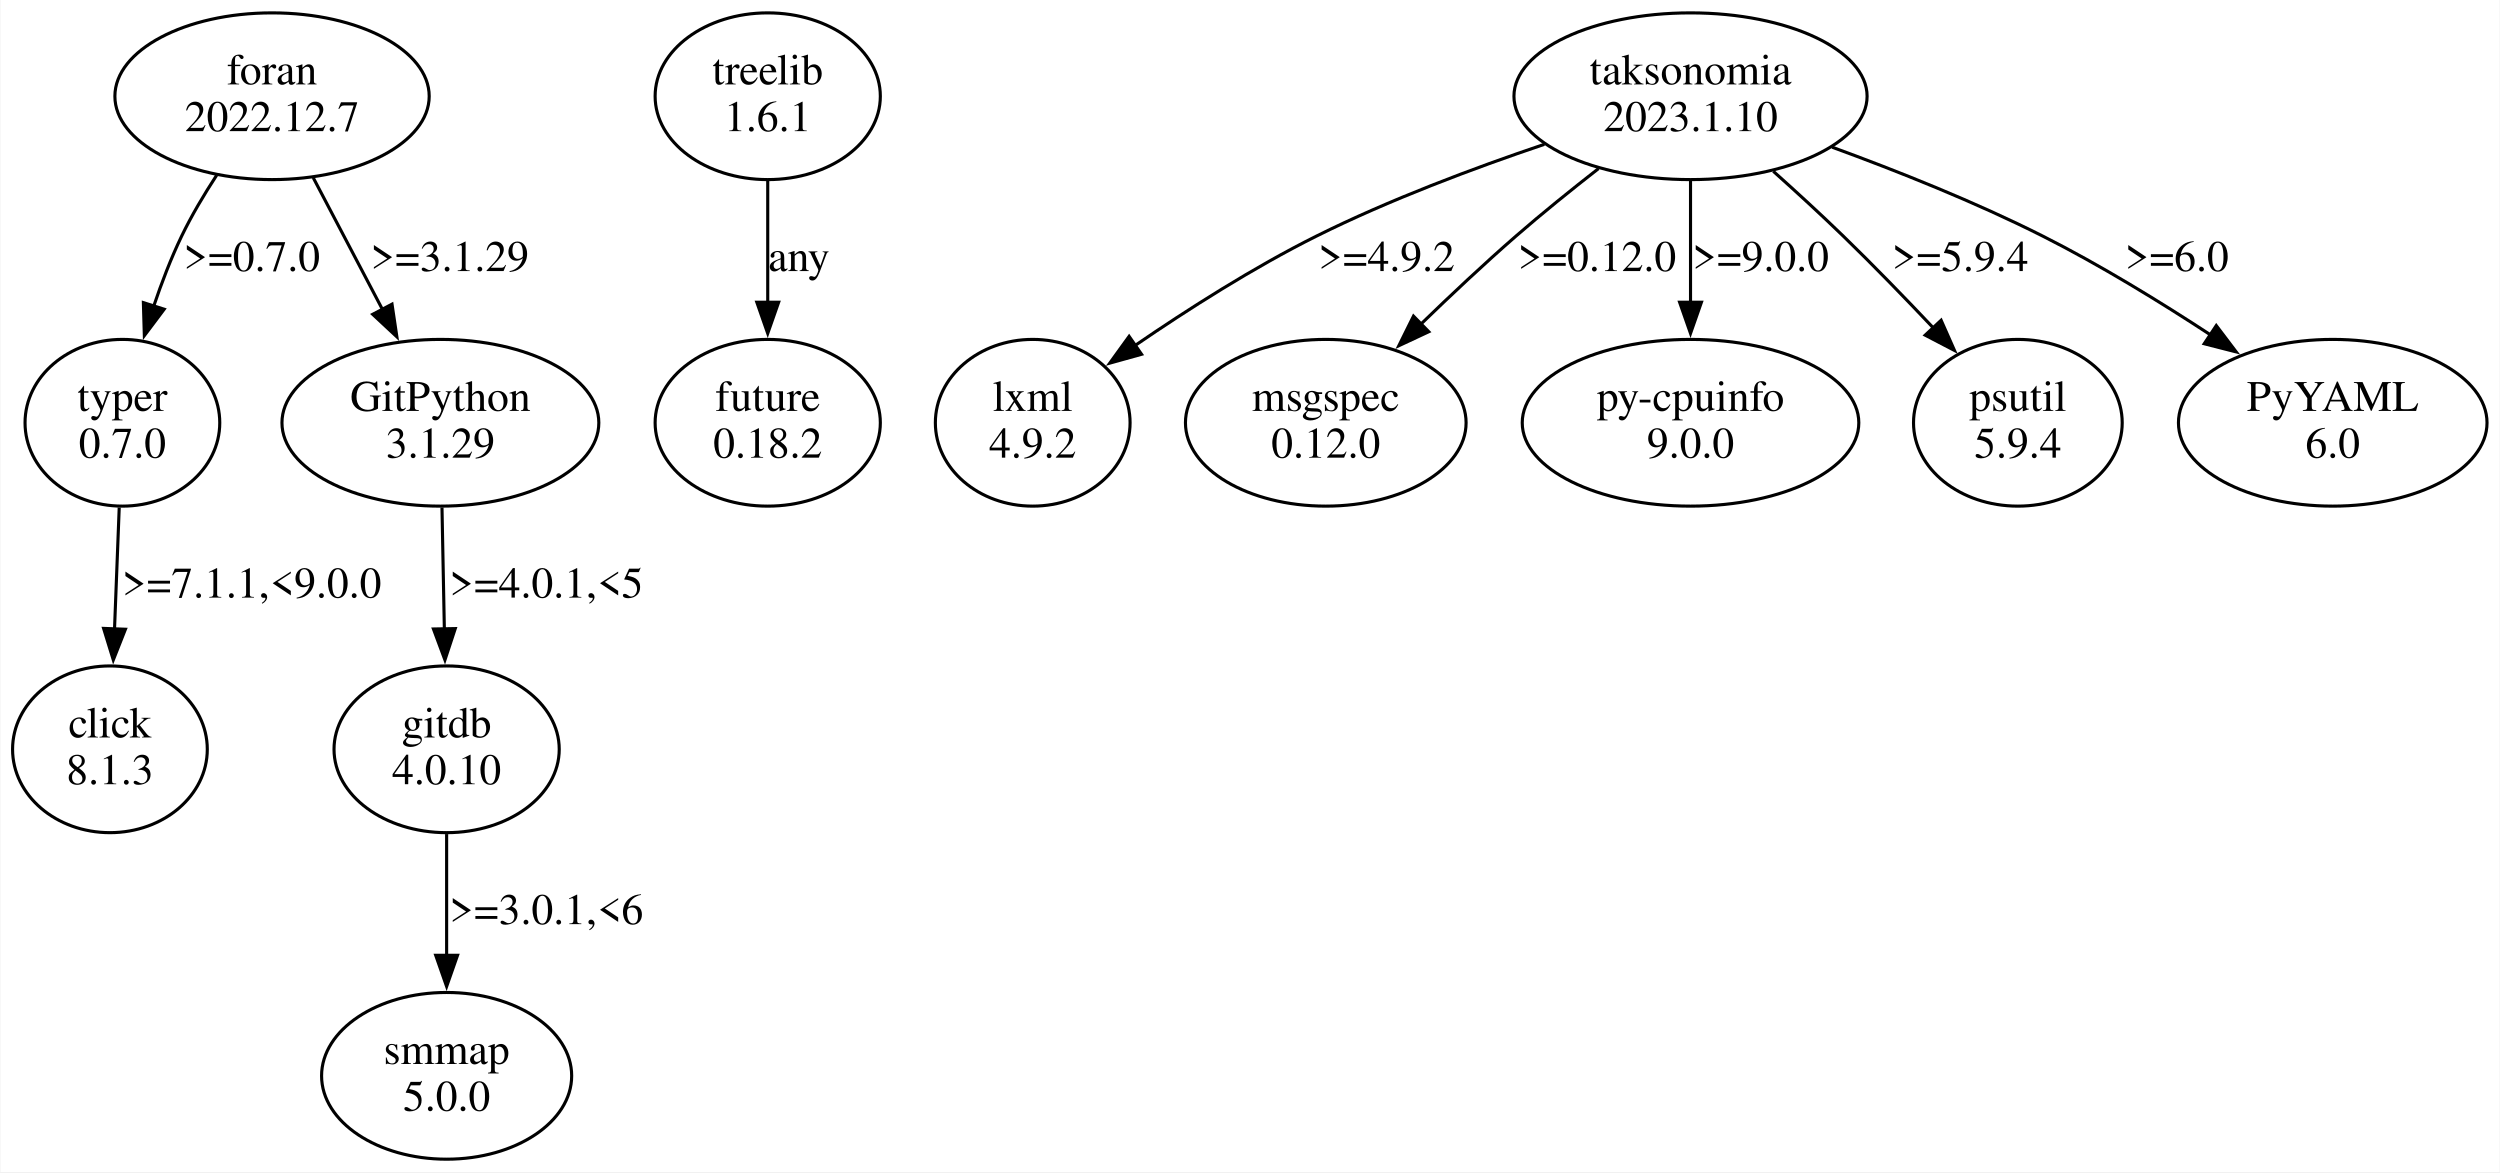
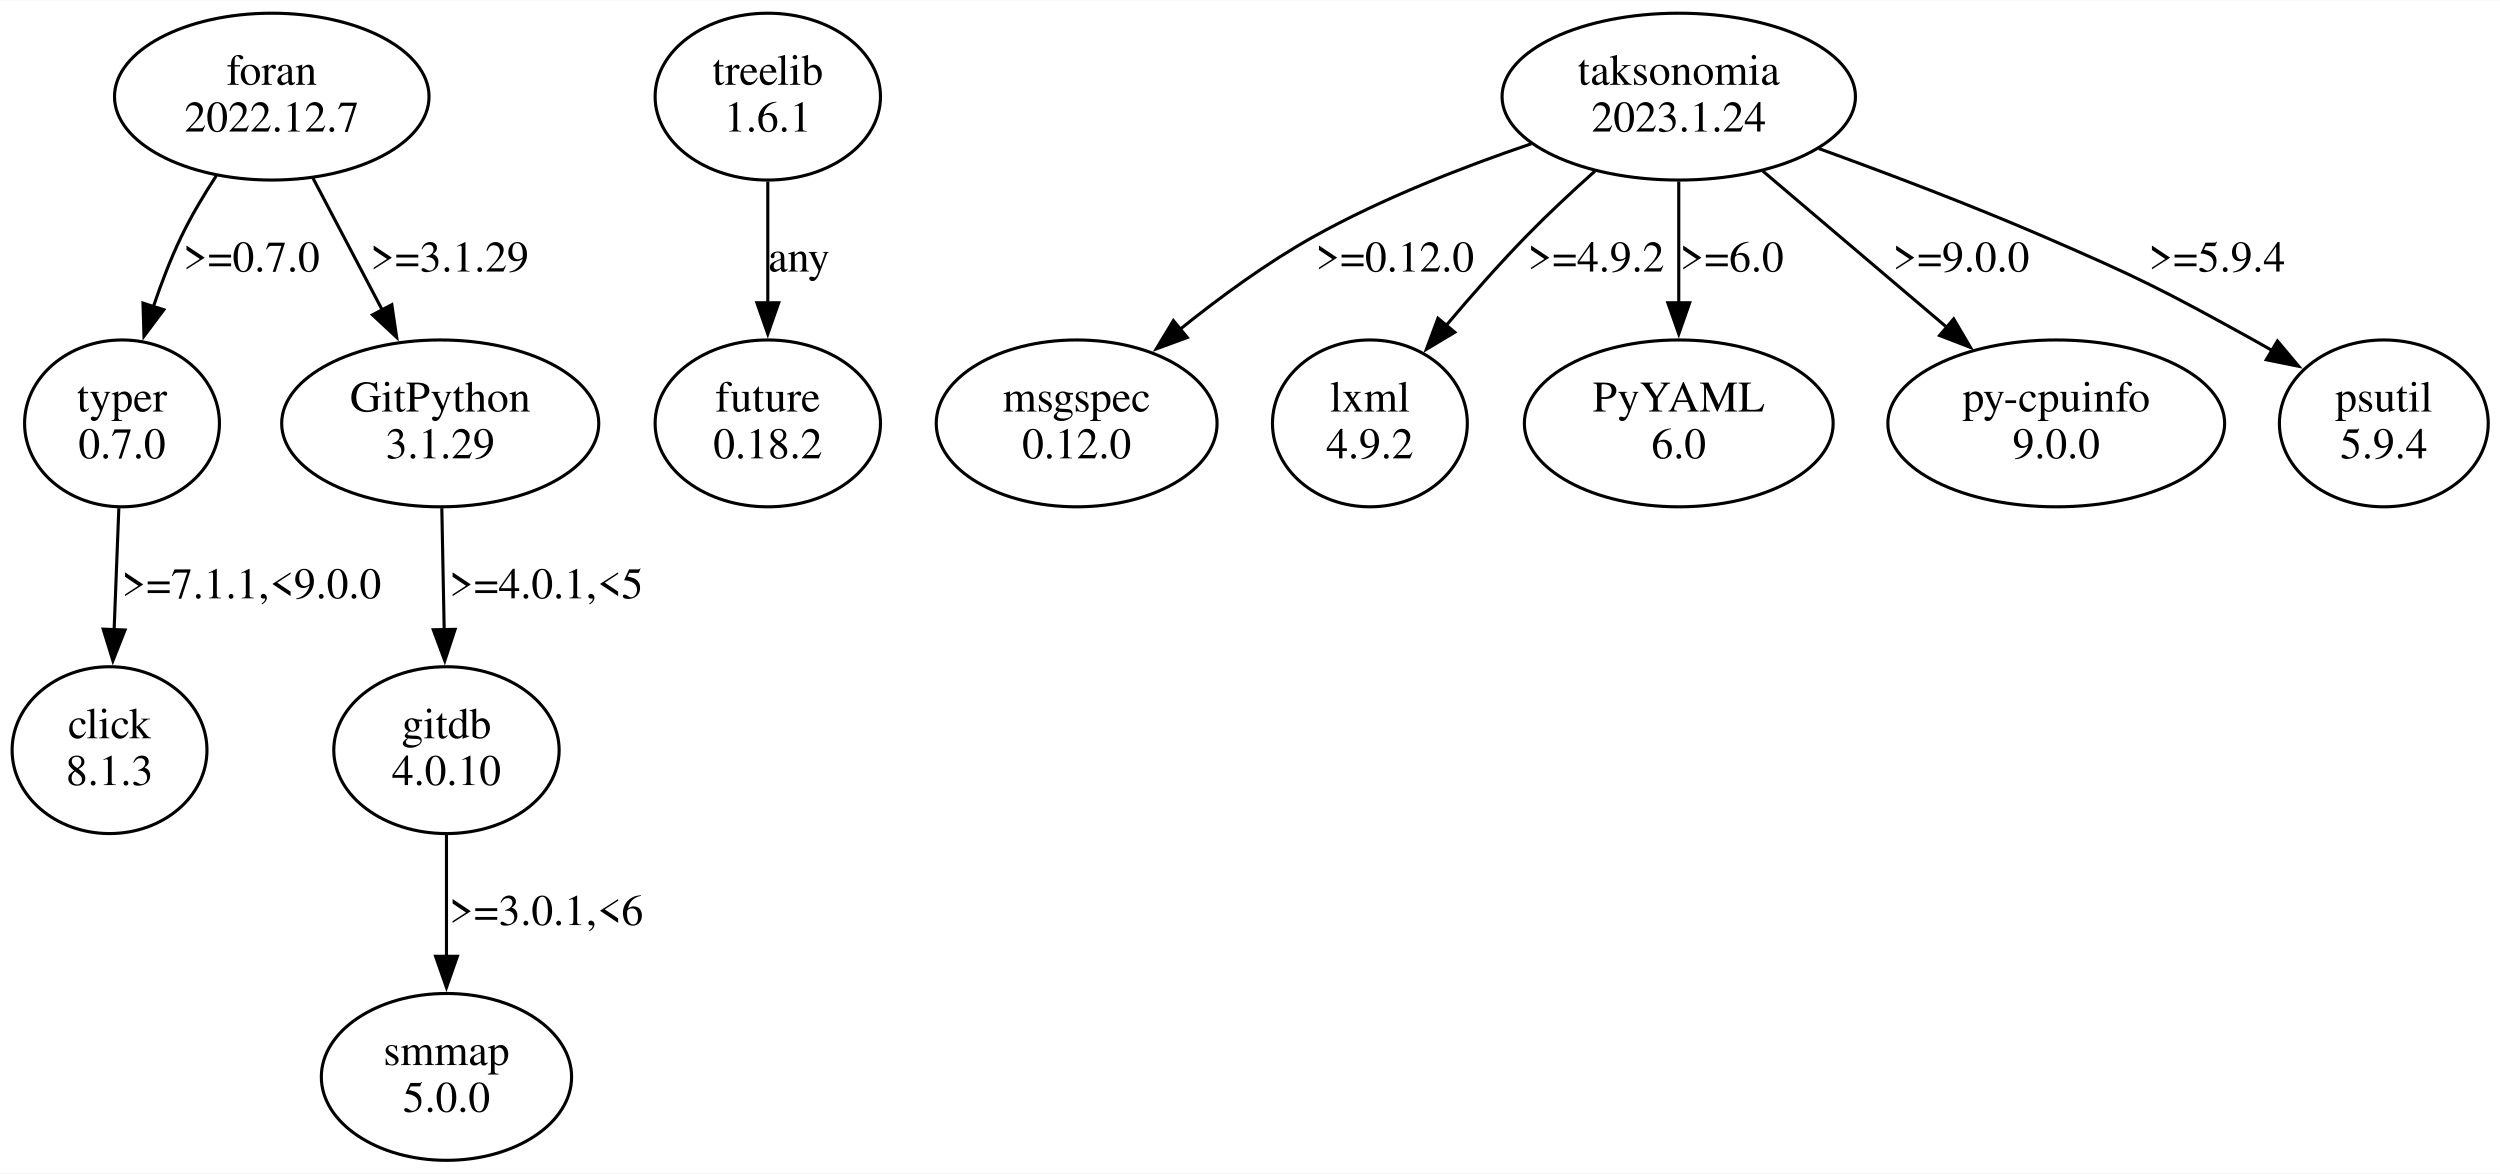
- <svg xmlns="http://www.w3.org/2000/svg" width="802pt" height="376pt" viewBox="0.00 0.00 801.61 375.96">
+ <svg xmlns="http://www.w3.org/2000/svg" width="801pt" height="376pt" viewBox="0.00 0.00 801.35 375.96">
  <g id="graph0" class="graph" transform="scale(1 1) rotate(0) translate(4 371.96)">
-     <polygon fill="white" stroke="none" points="-4,4 -4,-371.96 797.61,-371.96 797.61,4 -4,4" />
+     <polygon fill="white" stroke="none" points="-4,4 -4,-371.96 797.35,-371.96 797.35,4 -4,4" />
    <g id="node1" class="node">
      <ellipse fill="none" stroke="black" cx="35.11" cy="-236.35" rx="31.23" ry="26.74" />
      <text text-anchor="middle" x="35.11" y="-240.15" font-family="Times,serif" font-size="14.00">typer</text>
      <text text-anchor="middle" x="35.11" y="-225.15" font-family="Times,serif" font-size="14.00">0.7.0</text>
    </g>
    <g id="node2" class="node">
      <ellipse fill="none" stroke="black" cx="31.11" cy="-131.61" rx="31.23" ry="26.74" />
      <text text-anchor="middle" x="31.11" y="-135.41" font-family="Times,serif" font-size="14.00">click</text>
      <text text-anchor="middle" x="31.11" y="-120.41" font-family="Times,serif" font-size="14.00">8.1.3</text>
    </g>
    <g id="edge1" class="edge">
      <path fill="none" stroke="black" d="M34.09,-209.16C33.63,-197.32 33.08,-183.12 32.58,-170.18" />
      <polygon fill="black" stroke="black" points="36.08,-170.12 32.19,-160.27 29.08,-170.39 36.08,-170.12" />
      <text text-anchor="middle" x="76.61" y="-180.28" font-family="Times,serif" font-size="14.00">&gt;=7.1.1,&lt;9.0.0</text>
    </g>
    <g id="node3" class="node">
      <ellipse fill="none" stroke="black" cx="242.11" cy="-341.09" rx="36.12" ry="26.74" />
      <text text-anchor="middle" x="242.11" y="-344.89" font-family="Times,serif" font-size="14.00">treelib</text>
      <text text-anchor="middle" x="242.11" y="-329.89" font-family="Times,serif" font-size="14.00">1.6.1</text>
    </g>
    <g id="node4" class="node">
      <ellipse fill="none" stroke="black" cx="242.11" cy="-236.35" rx="36.12" ry="26.74" />
      <text text-anchor="middle" x="242.11" y="-240.15" font-family="Times,serif" font-size="14.00">future</text>
      <text text-anchor="middle" x="242.11" y="-225.15" font-family="Times,serif" font-size="14.00">0.18.2</text>
    </g>
    <g id="edge2" class="edge">
      <path fill="none" stroke="black" d="M242.11,-313.9C242.11,-302.06 242.11,-287.86 242.11,-274.92" />
      <polygon fill="black" stroke="black" points="245.61,-275.01 242.11,-265.01 238.61,-275.01 245.61,-275.01" />
      <text text-anchor="middle" x="252.11" y="-285.02" font-family="Times,serif" font-size="14.00">any</text>
    </g>
    <g id="node5" class="node">
-       <ellipse fill="none" stroke="black" cx="538.11" cy="-341.09" rx="56.64" ry="26.74" />
-       <text text-anchor="middle" x="538.11" y="-344.89" font-family="Times,serif" font-size="14.00">taksonomia</text>
-       <text text-anchor="middle" x="538.11" y="-329.89" font-family="Times,serif" font-size="14.00">2023.1.10</text>
+       <ellipse fill="none" stroke="black" cx="534.11" cy="-341.09" rx="56.64" ry="26.74" />
+       <text text-anchor="middle" x="534.11" y="-344.89" font-family="Times,serif" font-size="14.00">taksonomia</text>
+       <text text-anchor="middle" x="534.11" y="-329.89" font-family="Times,serif" font-size="14.00">2023.1.24</text>
    </g>
    <g id="node6" class="node">
-       <ellipse fill="none" stroke="black" cx="327.11" cy="-236.35" rx="31.23" ry="26.74" />
-       <text text-anchor="middle" x="327.11" y="-240.15" font-family="Times,serif" font-size="14.00">lxml</text>
-       <text text-anchor="middle" x="327.11" y="-225.15" font-family="Times,serif" font-size="14.00">4.9.2</text>
+       <ellipse fill="none" stroke="black" cx="341.11" cy="-236.35" rx="45.01" ry="26.74" />
+       <text text-anchor="middle" x="341.11" y="-240.15" font-family="Times,serif" font-size="14.00">msgspec</text>
+       <text text-anchor="middle" x="341.11" y="-225.15" font-family="Times,serif" font-size="14.00">0.12.0</text>
    </g>
    <g id="edge3" class="edge">
-       <path fill="none" stroke="black" d="M491.23,-325.67C468.63,-318.04 441.44,-307.85 418.11,-296.22 397.98,-286.19 376.81,-272.69 359.96,-261.15" />
-       <polygon fill="black" stroke="black" points="362.02,-258.32 351.82,-255.48 358.03,-264.07 362.02,-258.32" />
-       <text text-anchor="middle" x="440.61" y="-285.02" font-family="Times,serif" font-size="14.00">&gt;=4.9.2</text>
+       <path fill="none" stroke="black" d="M486.84,-325.98C464.95,-318.55 438.99,-308.43 417.11,-296.22 402.22,-287.91 387.1,-276.85 374.32,-266.57" />
+       <polygon fill="black" stroke="black" points="376.57,-263.89 366.63,-260.23 372.12,-269.29 376.57,-263.89" />
+       <text text-anchor="middle" x="443.11" y="-285.02" font-family="Times,serif" font-size="14.00">&gt;=0.12.0</text>
    </g>
    <g id="node7" class="node">
-       <ellipse fill="none" stroke="black" cx="421.11" cy="-236.35" rx="45.01" ry="26.74" />
-       <text text-anchor="middle" x="421.11" y="-240.15" font-family="Times,serif" font-size="14.00">msgspec</text>
-       <text text-anchor="middle" x="421.11" y="-225.15" font-family="Times,serif" font-size="14.00">0.12.0</text>
+       <ellipse fill="none" stroke="black" cx="435.11" cy="-236.35" rx="31.23" ry="26.74" />
+       <text text-anchor="middle" x="435.11" y="-240.15" font-family="Times,serif" font-size="14.00">lxml</text>
+       <text text-anchor="middle" x="435.11" y="-225.15" font-family="Times,serif" font-size="14.00">4.9.2</text>
    </g>
    <g id="edge4" class="edge">
-       <path fill="none" stroke="black" d="M508.59,-317.88C499.91,-311.11 490.5,-303.52 482.11,-296.22 471.89,-287.33 461.14,-277.22 451.55,-267.92" />
-       <polygon fill="black" stroke="black" points="454.15,-265.56 444.55,-261.07 449.25,-270.56 454.15,-265.56" />
-       <text text-anchor="middle" x="508.11" y="-285.02" font-family="Times,serif" font-size="14.00">&gt;=0.12.0</text>
+       <path fill="none" stroke="black" d="M507.31,-317.28C499.92,-310.68 492.04,-303.34 485.11,-296.22 476.39,-287.27 467.39,-277.03 459.47,-267.63" />
+       <polygon fill="black" stroke="black" points="462.31,-265.56 453.22,-260.11 456.92,-270.04 462.31,-265.56" />
+       <text text-anchor="middle" x="507.61" y="-285.02" font-family="Times,serif" font-size="14.00">&gt;=4.9.2</text>
    </g>
    <g id="node8" class="node">
-       <ellipse fill="none" stroke="black" cx="538.11" cy="-236.35" rx="53.98" ry="26.74" />
-       <text text-anchor="middle" x="538.11" y="-240.15" font-family="Times,serif" font-size="14.00">py-cpuinfo</text>
-       <text text-anchor="middle" x="538.11" y="-225.15" font-family="Times,serif" font-size="14.00">9.0.0</text>
+       <ellipse fill="none" stroke="black" cx="534.11" cy="-236.35" rx="49.49" ry="26.74" />
+       <text text-anchor="middle" x="534.11" y="-240.15" font-family="Times,serif" font-size="14.00">PyYAML</text>
+       <text text-anchor="middle" x="534.11" y="-225.15" font-family="Times,serif" font-size="14.00">6.0</text>
    </g>
    <g id="edge5" class="edge">
-       <path fill="none" stroke="black" d="M538.11,-313.9C538.11,-302.06 538.11,-287.86 538.11,-274.92" />
-       <polygon fill="black" stroke="black" points="541.61,-275.01 538.11,-265.01 534.61,-275.01 541.61,-275.01" />
-       <text text-anchor="middle" x="560.61" y="-285.02" font-family="Times,serif" font-size="14.00">&gt;=9.0.0</text>
+       <path fill="none" stroke="black" d="M534.11,-313.9C534.11,-302.06 534.11,-287.86 534.11,-274.92" />
+       <polygon fill="black" stroke="black" points="537.61,-275.01 534.11,-265.01 530.61,-275.01 537.61,-275.01" />
+       <text text-anchor="middle" x="551.11" y="-285.02" font-family="Times,serif" font-size="14.00">&gt;=6.0</text>
    </g>
    <g id="node9" class="node">
-       <ellipse fill="none" stroke="black" cx="643.11" cy="-236.35" rx="33.47" ry="26.74" />
-       <text text-anchor="middle" x="643.11" y="-240.15" font-family="Times,serif" font-size="14.00">psutil</text>
-       <text text-anchor="middle" x="643.11" y="-225.15" font-family="Times,serif" font-size="14.00">5.9.4</text>
+       <ellipse fill="none" stroke="black" cx="655.11" cy="-236.35" rx="53.98" ry="26.74" />
+       <text text-anchor="middle" x="655.11" y="-240.15" font-family="Times,serif" font-size="14.00">py-cpuinfo</text>
+       <text text-anchor="middle" x="655.11" y="-225.15" font-family="Times,serif" font-size="14.00">9.0.0</text>
    </g>
    <g id="edge6" class="edge">
-       <path fill="none" stroke="black" d="M564.66,-317.02C572.04,-310.42 579.98,-303.14 587.11,-296.22 596.82,-286.8 607.12,-276.18 616.19,-266.57" />
-       <polygon fill="black" stroke="black" points="618.49,-269.24 622.78,-259.55 613.38,-264.45 618.49,-269.24" />
-       <text text-anchor="middle" x="624.61" y="-285.02" font-family="Times,serif" font-size="14.00">&gt;=5.9.4</text>
+       <path fill="none" stroke="black" d="M560.97,-317.29C578.4,-302.49 601.29,-283.05 620.14,-267.05" />
+       <polygon fill="black" stroke="black" points="622.24,-269.85 627.6,-260.71 617.71,-264.52 622.24,-269.85" />
+       <text text-anchor="middle" x="624.61" y="-285.02" font-family="Times,serif" font-size="14.00">&gt;=9.0.0</text>
    </g>
    <g id="node10" class="node">
-       <ellipse fill="none" stroke="black" cx="744.11" cy="-236.35" rx="49.49" ry="26.74" />
-       <text text-anchor="middle" x="744.11" y="-240.15" font-family="Times,serif" font-size="14.00">PyYAML</text>
-       <text text-anchor="middle" x="744.11" y="-225.15" font-family="Times,serif" font-size="14.00">6.0</text>
+       <ellipse fill="none" stroke="black" cx="760.11" cy="-236.35" rx="33.47" ry="26.74" />
+       <text text-anchor="middle" x="760.11" y="-240.15" font-family="Times,serif" font-size="14.00">psutil</text>
+       <text text-anchor="middle" x="760.11" y="-225.15" font-family="Times,serif" font-size="14.00">5.9.4</text>
    </g>
    <g id="edge7" class="edge">
-       <path fill="none" stroke="black" d="M583.53,-324.75C604.51,-317.08 629.51,-307.12 651.11,-296.22 669.51,-286.94 688.91,-275.03 705.2,-264.35" />
-       <polygon fill="black" stroke="black" points="706.75,-267.53 713.15,-259.08 702.88,-261.7 706.75,-267.53" />
-       <text text-anchor="middle" x="694.11" y="-285.02" font-family="Times,serif" font-size="14.00">&gt;=6.0</text>
+       <path fill="none" stroke="black" d="M578.97,-324.45C600.92,-316.5 627.62,-306.38 651.11,-296.22 681.58,-283.04 689.06,-279.28 718.11,-263.22 720.16,-262.09 722.25,-260.9 724.35,-259.69" />
+       <polygon fill="black" stroke="black" points="726.01,-262.77 732.82,-254.66 722.44,-256.75 726.01,-262.77" />
+       <text text-anchor="middle" x="706.61" y="-285.02" font-family="Times,serif" font-size="14.00">&gt;=5.9.4</text>
    </g>
    <g id="node11" class="node">
      <ellipse fill="none" stroke="black" cx="83.11" cy="-341.09" rx="50.41" ry="26.74" />
      <text text-anchor="middle" x="83.11" y="-344.89" font-family="Times,serif" font-size="14.00">foran</text>
      <text text-anchor="middle" x="83.11" y="-329.89" font-family="Times,serif" font-size="14.00">2022.12.7</text>
    </g>
-     <g id="edge8" class="edge">
+     <g id="edge9" class="edge">
      <path fill="none" stroke="black" d="M65.33,-315.73C61.3,-309.56 57.28,-302.8 54.11,-296.22 50.7,-289.13 47.69,-281.28 45.13,-273.68" />
      <polygon fill="black" stroke="black" points="48.51,-272.77 42.15,-264.3 41.84,-274.89 48.51,-272.77" />
      <text text-anchor="middle" x="76.61" y="-285.02" font-family="Times,serif" font-size="14.00">&gt;=0.7.0</text>
    </g>
    <g id="node12" class="node">
      <ellipse fill="none" stroke="black" cx="137.11" cy="-236.35" rx="50.82" ry="26.74" />
      <text text-anchor="middle" x="137.11" y="-240.15" font-family="Times,serif" font-size="14.00">GitPython</text>
      <text text-anchor="middle" x="137.11" y="-225.15" font-family="Times,serif" font-size="14.00">3.1.29</text>
    </g>
-     <g id="edge9" class="edge">
+     <g id="edge8" class="edge">
      <path fill="none" stroke="black" d="M96.32,-314.96C103.06,-302.15 111.35,-286.36 118.7,-272.37" />
      <polygon fill="black" stroke="black" points="121.59,-274.4 123.15,-263.92 115.4,-271.14 121.59,-274.4" />
      <text text-anchor="middle" x="140.11" y="-285.02" font-family="Times,serif" font-size="14.00">&gt;=3.1.29</text>
    </g>
    <g id="node13" class="node">
      <ellipse fill="none" stroke="black" cx="139.11" cy="-131.61" rx="36.12" ry="26.74" />
      <text text-anchor="middle" x="139.11" y="-135.41" font-family="Times,serif" font-size="14.00">gitdb</text>
      <text text-anchor="middle" x="139.11" y="-120.41" font-family="Times,serif" font-size="14.00">4.0.10</text>
    </g>
    <g id="edge10" class="edge">
      <path fill="none" stroke="black" d="M137.62,-209.16C137.85,-197.32 138.13,-183.12 138.38,-170.18" />
      <polygon fill="black" stroke="black" points="141.88,-170.33 138.57,-160.27 134.88,-170.2 141.88,-170.33" />
      <text text-anchor="middle" x="171.11" y="-180.28" font-family="Times,serif" font-size="14.00">&gt;=4.0.1,&lt;5</text>
    </g>
    <g id="node14" class="node">
      <ellipse fill="none" stroke="black" cx="139.11" cy="-26.87" rx="40.11" ry="26.74" />
      <text text-anchor="middle" x="139.11" y="-30.67" font-family="Times,serif" font-size="14.00">smmap</text>
      <text text-anchor="middle" x="139.11" y="-15.67" font-family="Times,serif" font-size="14.00">5.0.0</text>
    </g>
    <g id="edge11" class="edge">
      <path fill="none" stroke="black" d="M139.11,-104.42C139.11,-92.58 139.11,-78.38 139.11,-65.44" />
      <polygon fill="black" stroke="black" points="142.61,-65.53 139.11,-55.53 135.61,-65.53 142.61,-65.53" />
      <text text-anchor="middle" x="171.11" y="-75.54" font-family="Times,serif" font-size="14.00">&gt;=3.0.1,&lt;6</text>
    </g>
  </g>
</svg>
